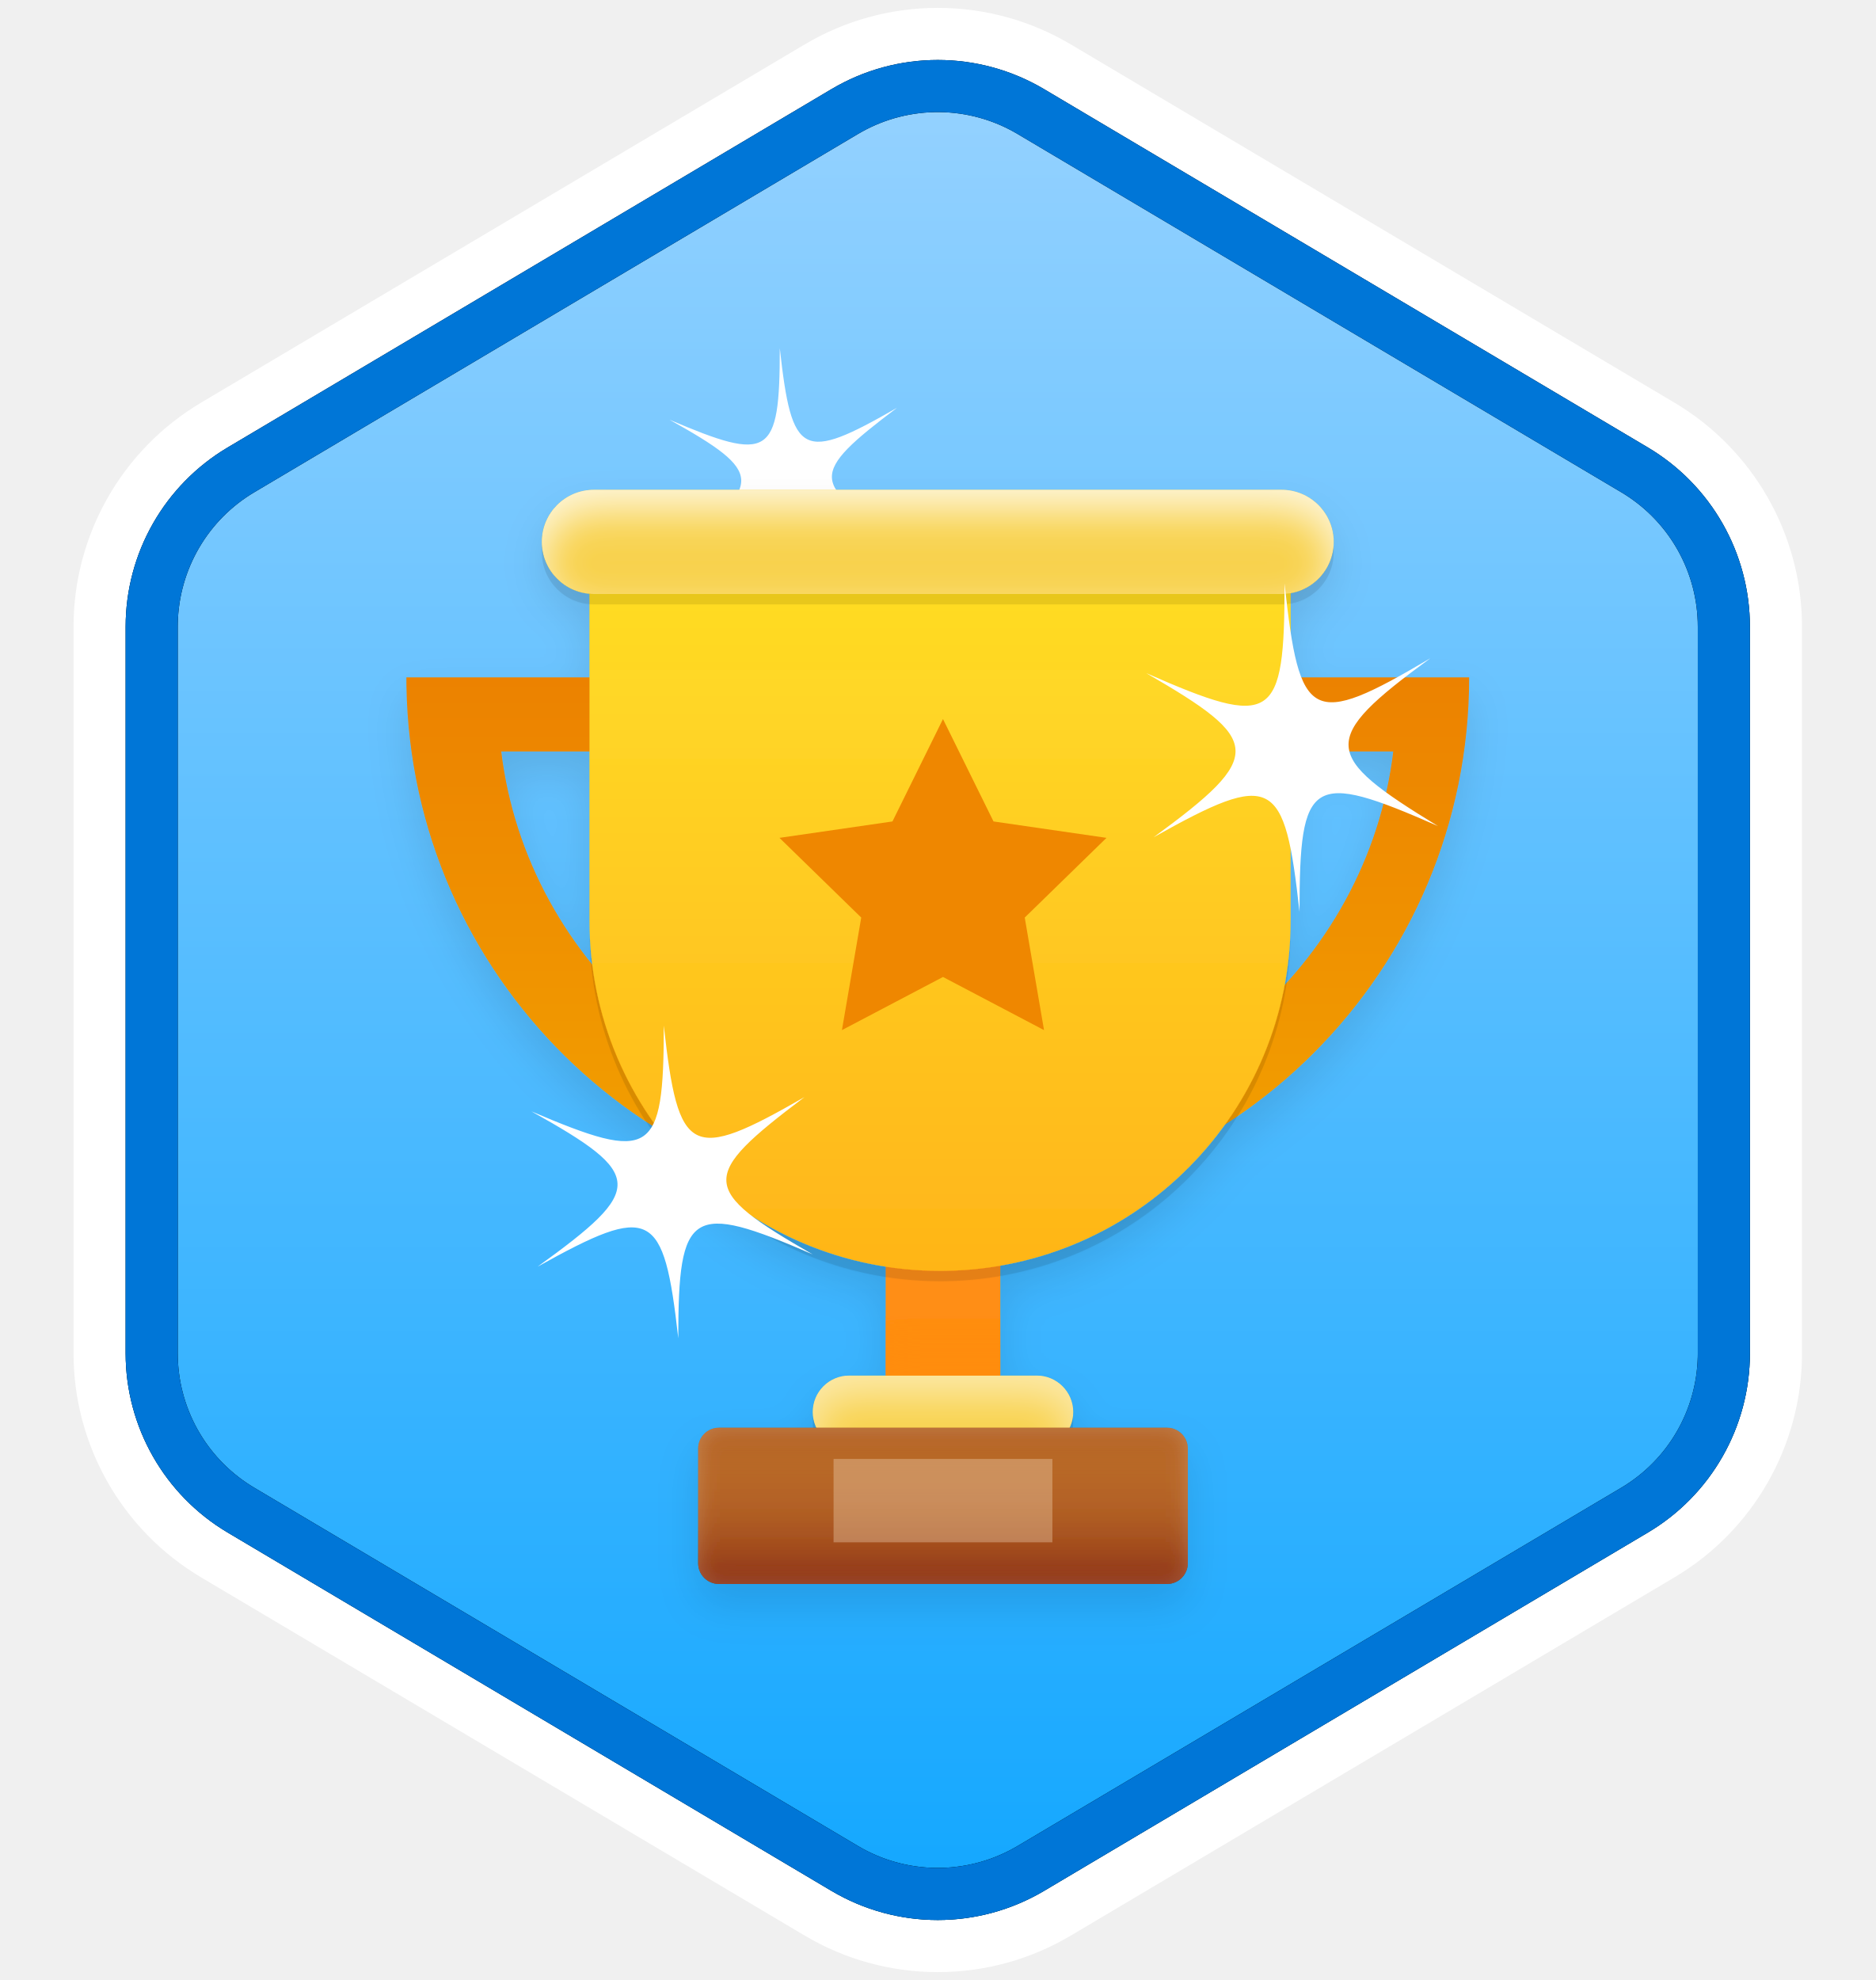
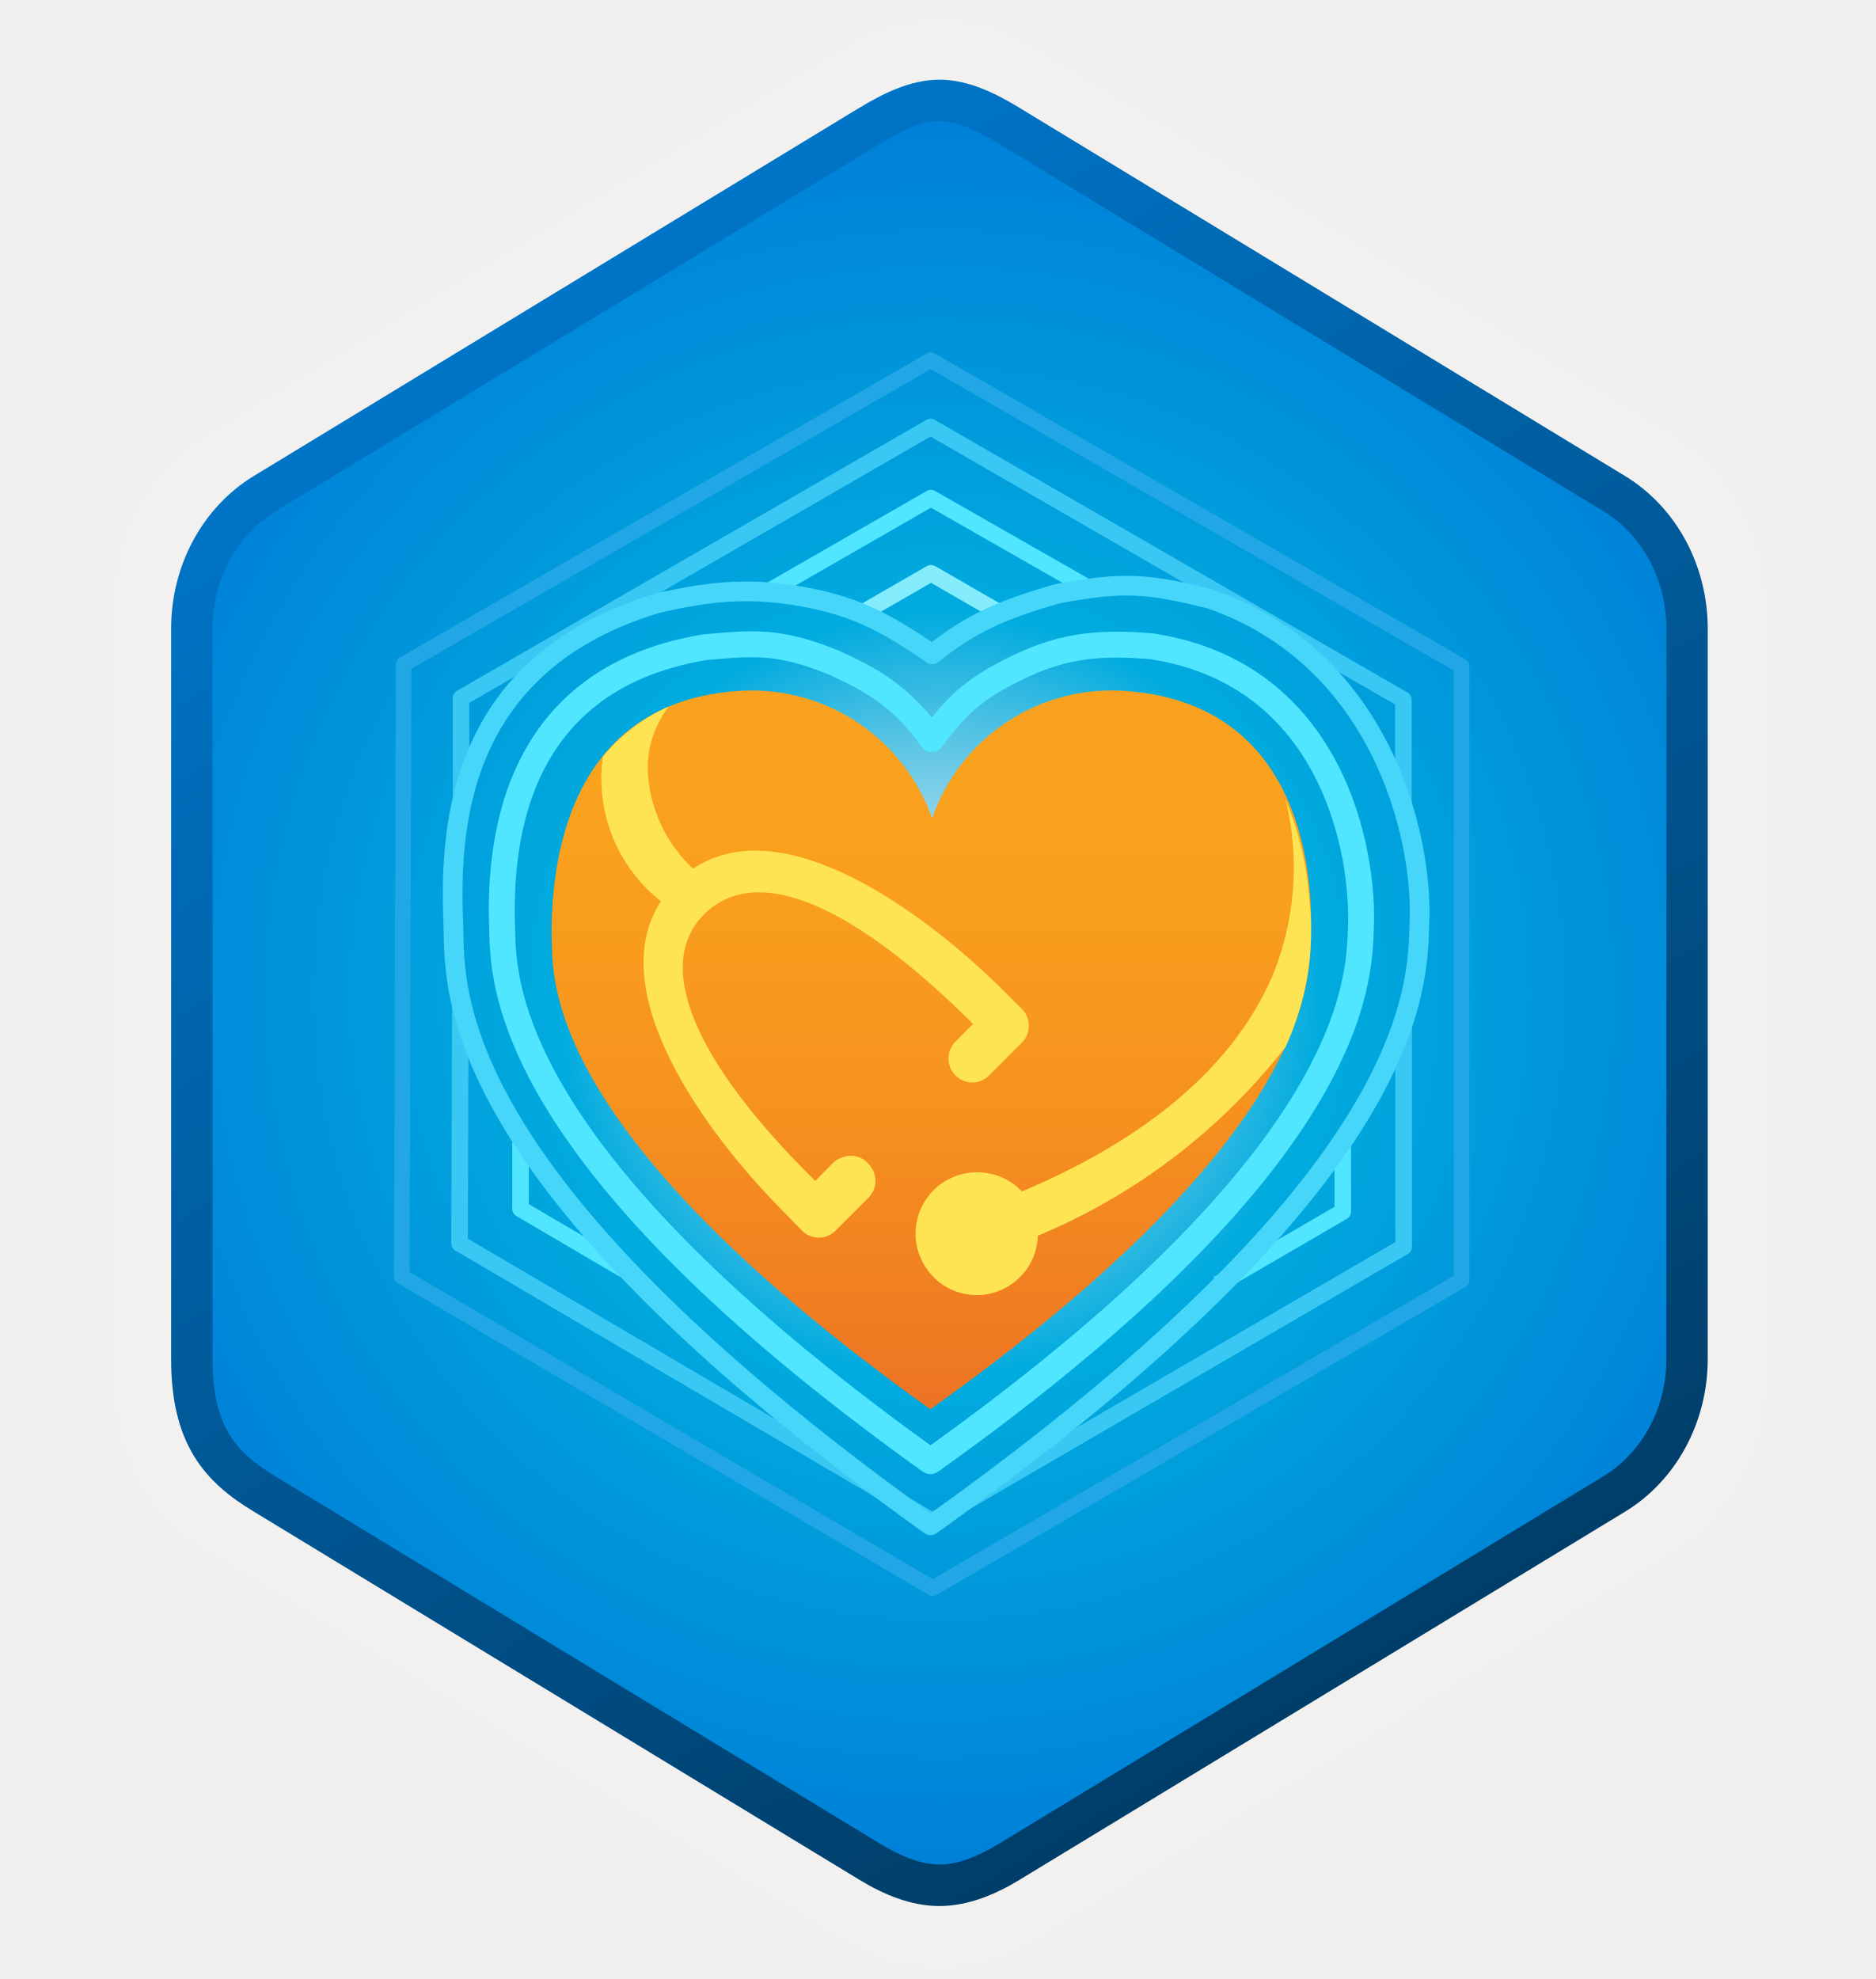
- <svg xmlns="http://www.w3.org/2000/svg" xmlns:xlink="http://www.w3.org/1999/xlink" width="180px" height="190px" viewBox="0 0 180 190" version="1.1">
+ <svg xmlns="http://www.w3.org/2000/svg" width="181" height="191" viewBox="0 0 181 191" fill="none">
+   <path d="M90.676 189.94C93.736 189.94 96.746 189.09 99.406 187.47L161.376 149.81C166.916 146.44 170.346 140.11 170.346 133.27V58.559C170.346 51.739 166.916 45.4 161.376 42.02L99.406 4.36C94.076 1.12 87.256 1.14 81.956 4.36L19.986 42.039C14.446 45.41 10.996 51.739 10.996 58.58V133.28C10.996 139.04 13.446 144.46 17.546 148.03V148.06L81.956 187.49C84.596 189.09 87.616 189.94 90.676 189.94ZM91.326 8.89C93.276 8.89 95.756 10.1 97.466 11.149L158.226 48.34C161.976 50.62 164.096 57.219 164.096 61.969L163.466 133.27C163.466 138.02 160.266 142.29 156.516 144.57L96.116 180.95C92.686 183.04 89.896 183.04 86.456 180.95L25.246 144.48C21.496 142.2 18.476 138 18.476 133.27V59.63C18.476 54.889 21.206 49.999 24.976 47.709L85.556 11.149C87.256 10.11 89.376 8.89 91.326 8.89Z" fill="#F2F1F0" />
+   <path fill-rule="evenodd" clip-rule="evenodd" d="M98.576 12.469C96.126 10.969 93.406 10.219 90.676 10.219C87.946 10.219 85.226 10.979 82.776 12.469L26.646 46.799C21.626 49.869 18.516 55.619 18.516 61.869V129.969C18.516 136.199 21.616 141.969 26.646 145.039L82.776 179.369C85.226 180.869 87.946 181.619 90.676 181.619C93.406 181.619 96.126 180.879 98.576 179.369L154.706 145.039C159.726 141.969 162.836 136.199 162.836 129.969V61.869C162.836 55.639 159.736 49.889 154.706 46.799L98.576 12.469Z" fill="url(#paint0_radial_1127_970)" />
+   <path fill-rule="evenodd" clip-rule="evenodd" d="M90.676 11.69C92.356 11.69 94.246 12.559 96.306 13.809L154.776 49.349C158.426 51.569 160.836 55.84 160.836 60.669V131.149C160.836 135.969 158.426 140.249 154.776 142.469L96.316 178.009C94.356 179.199 92.436 179.949 90.686 179.949C88.936 179.949 87.016 179.199 85.056 178.009L26.576 142.479C24.566 141.249 23.116 140.049 22.136 138.439C21.156 136.839 20.516 134.619 20.516 131.159V60.679C20.516 55.849 22.926 51.58 26.576 49.359L85.036 13.819C87.126 12.569 88.986 11.69 90.676 11.69ZM98.386 181.439L156.846 145.899C161.766 142.909 164.826 137.289 164.826 131.159V60.679C164.826 54.55 161.766 48.929 156.846 45.94L98.386 10.399C96.276 9.119 93.566 7.689 90.676 7.689C87.776 7.689 85.066 9.129 82.976 10.389H82.966L24.496 45.94C19.576 48.929 16.516 54.55 16.516 60.679V131.159C16.516 135.119 17.256 138.109 18.716 140.519C20.176 142.919 22.236 144.519 24.496 145.889L82.956 181.429C85.176 182.779 87.846 183.959 90.666 183.959C93.486 183.959 96.166 182.789 98.386 181.439Z" fill="url(#paint1_linear_1127_970)" />
+   <path d="M135.476 98.964V120.335L90.001 146.81L44.356 120.007L44.427 96.781" stroke="#39C7F3" stroke-width="1.6" stroke-linejoin="round" />
+   <path d="M44.498 77.132V67.369L89.814 41.214L135.45 67.529V78.392" stroke="#39C7F3" stroke-width="1.6" stroke-linejoin="round" />
+   <path d="M129.601 109.641V116.936L117.522 123.965" stroke="#50E6FF" stroke-width="1.6" stroke-linejoin="round" />
+   <path d="M74.416 56.95L89.85 48.075L104.937 56.693" stroke="#50E6FF" stroke-width="1.6" stroke-linejoin="round" />
+   <path d="M60.242 122.546L50.24 116.671V110.263" stroke="#50E6FF" stroke-width="1.6" stroke-linejoin="round" />
+   <path d="M83.353 59.08L89.859 55.326L96.657 59.249" stroke="#84ECFD" stroke-width="1.6" stroke-linejoin="round" />
+   <path d="M108.833 66.703C104.77 66.361 100.709 67.383 97.292 69.608C93.875 71.832 91.297 75.132 89.965 78.986C88.612 75.13 86.017 71.832 82.588 69.609C79.159 67.386 75.089 66.364 71.017 66.703C53.977 68.034 53.045 84.906 53.267 91.358C53.382 95.973 54.287 110.519 89.486 135.795L89.796 136.008L90.107 135.795C125.474 110.519 126.38 95.716 126.495 90.932C126.832 84.648 125.874 68.034 108.833 66.703Z" fill="url(#paint2_linear_1127_970)" />
+   <path d="M111.141 62.373C106.482 61.991 102.976 62.222 98.814 64.147C94.651 66.073 92.521 67.698 89.938 71.328C86.974 67.112 83.877 65.514 80.584 63.997C75.144 61.751 72.659 62.062 67.999 62.47C48.82 65.665 48.181 82.581 48.474 89.983C48.616 95.264 49.175 111.86 89.45 140.775L89.805 141.024L90.16 140.775C130.622 111.86 131.181 95.051 131.35 89.575C131.669 82.368 128.731 65.062 111.141 62.373Z" stroke="#50E6FF" stroke-width="2.5" stroke-linejoin="round" />
+   <path d="M116.821 57.81C110.884 56.337 108.549 56.08 102.062 57.305C96.586 58.876 93.693 60.189 89.974 63.153C85.474 60.038 82.732 58.716 78.676 57.828C72.739 56.541 68.479 57.056 63.411 58.228C43.531 64.218 43.415 80.894 43.761 89.432C43.921 95.547 42.803 113.475 89.406 146.934L89.814 147.218L90.222 146.934C137.047 113.475 136.817 95.299 137.003 88.962C137.349 80.628 133.249 63.491 116.821 57.81Z" stroke="#45D6F9" stroke-width="1.9" stroke-linejoin="round" />
+   <path d="M124.072 77.132C125.493 82.878 125.023 88.928 122.732 94.385C118.925 103.003 110.671 109.908 98.627 114.993C98.082 114.401 97.416 113.932 96.675 113.618C95.927 113.302 95.125 113.14 94.314 113.138C93.148 113.138 92.007 113.477 91.03 114.115C90.061 114.754 89.302 115.665 88.847 116.733C88.39 117.807 88.257 118.992 88.465 120.141C88.685 121.286 89.231 122.342 90.036 123.185C90.838 124.027 91.873 124.608 93.009 124.854C94.143 125.114 95.329 125.021 96.408 124.587C97.491 124.171 98.427 123.442 99.096 122.495C99.766 121.547 100.14 120.422 100.171 119.262C109.573 115.351 117.806 109.078 124.072 101.051C126.108 96.659 126.911 91.797 126.397 86.984C126.168 83.594 125.382 80.266 124.072 77.132Z" fill="#FEE452" />
+   <path d="M80.371 112.26L78.685 113.973C66.828 102.284 63.065 93.001 68.035 88.173C73.005 83.345 82.155 87.099 93.915 98.823L92.219 100.536C92.005 100.745 91.836 100.996 91.722 101.273C91.604 101.553 91.547 101.856 91.554 102.16C91.542 102.465 91.599 102.768 91.722 103.048C91.836 103.327 92.005 103.581 92.219 103.793C92.428 104.007 92.679 104.176 92.956 104.29C93.237 104.41 93.538 104.473 93.843 104.476C94.149 104.481 94.453 104.417 94.731 104.29C95.009 104.178 95.26 104.009 95.468 103.793L98.663 100.598C99.072 100.169 99.301 99.598 99.301 99.005C99.301 98.412 99.072 97.841 98.663 97.412L97.065 95.814C89.078 87.827 75.499 78.064 66.89 83.842C64.465 81.572 62.935 78.508 62.577 75.206C62.296 72.698 63.006 70.179 64.556 68.186C62.077 69.28 59.89 70.944 58.175 73.041C57.82 75.656 58.147 78.319 59.124 80.771C60.111 83.214 61.721 85.356 63.792 86.984C58.175 95.601 67.84 109.171 75.836 117.159L77.433 118.801C77.859 119.217 78.431 119.449 79.027 119.449C79.622 119.449 80.194 119.217 80.62 118.801L83.859 115.561C84.269 115.132 84.497 114.562 84.497 113.968C84.497 113.375 84.269 112.805 83.859 112.375C83.657 112.128 83.407 111.925 83.122 111.781C82.844 111.648 82.543 111.566 82.235 111.541C81.916 111.53 81.598 111.587 81.303 111.71C80.946 111.8 80.623 111.991 80.371 112.26Z" fill="#FEE452" />
+   <path d="M89.832 34.754L141.068 64.29V123.558L90.018 153.28L38.774 123.194L38.96 64.112L89.832 34.754Z" stroke="#22A7E6" stroke-width="1.5" stroke-linejoin="round" />
  <defs>
-     <path d="M100.206,6.556 L158.148,40.938 C164.22,44.541 167.942,51.078 167.942,58.138 L167.942,127.862 C167.942,134.922 164.22,141.459 158.148,145.062 L100.206,179.444 C93.914,183.177 86.086,183.177 79.794,179.444 L21.852,145.062 C15.78,141.459 12.058,134.922 12.058,127.862 L12.058,58.138 C12.058,51.078 15.78,44.541 21.852,40.938 L79.794,6.556 C86.086,2.823 93.914,2.823 100.206,6.556 Z" id="path-1" />
-     <linearGradient x1="50%" y1="0%" x2="50%" y2="100%" id="linearGradient-3">
-       <stop stop-color="#99D3FF" offset="0%" />
-       <stop stop-color="#0FA6FF" offset="100%" />
+     <radialGradient id="paint0_radial_1127_970" cx="0" cy="0" r="1" gradientUnits="userSpaceOnUse" gradientTransform="translate(90.6757 95.919) rotate(90) scale(85.6998 85.6998)">
+       <stop offset="0.042" stop-color="#F0F0F0" />
+       <stop offset="0.427" stop-color="#00ABDE" />
+       <stop offset="1" stop-color="#007ED8" />
+     </radialGradient>
+     <linearGradient id="paint1_linear_1127_970" x1="36.795" y1="5.011" x2="203.473" y2="287.341" gradientUnits="userSpaceOnUse">
+       <stop stop-color="#007ED8" />
+       <stop offset="0.707" stop-color="#002D4C" />
    </linearGradient>
-     <path d="M88.206,3.056 L146.148,37.438 C152.22,41.041 155.942,47.578 155.942,54.638 L155.942,124.362 C155.942,131.422 152.22,137.959 146.148,141.562 L88.206,175.944 C81.914,179.677 74.086,179.677 67.794,175.944 L9.852,141.562 C3.78,137.959 0.058,131.422 0.058,124.362 L0.058,54.638 C0.058,47.578 3.78,41.041 9.852,37.438 L67.794,3.056 C74.086,-0.677 81.914,-0.677 88.206,3.056 Z M85.655,7.356 C81.043,4.62 75.331,4.557 70.669,7.17 L70.345,7.356 L12.403,41.738 C7.951,44.38 5.183,49.126 5.062,54.286 L5.058,54.638 L5.058,124.362 C5.058,129.539 7.727,134.341 12.102,137.078 L12.403,137.262 L70.345,171.644 C74.957,174.38 80.669,174.443 85.331,171.83 L85.655,171.644 L143.597,137.262 C148.049,134.62 150.817,129.874 150.938,124.714 L150.942,124.362 L150.942,54.638 C150.942,49.461 148.273,44.659 143.898,41.922 L143.597,41.738 L85.655,7.356 Z" id="path-4" />
-     <filter x="-11.7%" y="-11.4%" width="123.3%" height="122.9%" filterUnits="objectBoundingBox" id="filter-6">
-       <feOffset dx="0" dy="2" in="SourceAlpha" result="shadowOffsetOuter1" />
-       <feGaussianBlur stdDeviation="2" in="shadowOffsetOuter1" result="shadowBlurOuter1" />
-       <feColorMatrix values="0 0 0 0 0   0 0 0 0 0   0 0 0 0 0  0 0 0 0.1 0" type="matrix" in="shadowBlurOuter1" result="shadowMatrixOuter1" />
-       <feMerge>
-         <feMergeNode in="shadowMatrixOuter1" />
-         <feMergeNode in="SourceGraphic" />
-       </feMerge>
-     </filter>
-     <linearGradient x1="50%" y1="0%" x2="50%" y2="88.35%" id="linearGradient-7">
-       <stop stop-color="#EC8200" offset="0%" />
-       <stop stop-color="#F29E00" offset="100%" />
+     <linearGradient id="paint2_linear_1127_970" x1="89.939" y1="136.008" x2="89.939" y2="66.632" gradientUnits="userSpaceOnUse">
+       <stop stop-color="#ED7323" />
+       <stop offset="0.13" stop-color="#F07D22" />
+       <stop offset="0.43" stop-color="#F6921E" />
+       <stop offset="0.72" stop-color="#F99F1D" />
+       <stop offset="1" stop-color="#FAA21F" />
    </linearGradient>
-     <rect id="path-8" x="0" y="0" width="11" height="25" />
-     <filter x="-44.9%" y="-116.6%" width="189.8%" height="333.1%" filterUnits="objectBoundingBox" id="filter-10">
-       <feGaussianBlur stdDeviation="4" in="SourceGraphic" />
-     </filter>
-     <filter x="-3.7%" y="-3.4%" width="107.4%" height="106.8%" filterUnits="objectBoundingBox" id="filter-11">
-       <feOffset dx="0" dy="1" in="SourceAlpha" result="shadowOffsetOuter1" />
-       <feColorMatrix values="0 0 0 0 0   0 0 0 0 0   0 0 0 0 0  0 0 0 0.1 0" type="matrix" in="shadowOffsetOuter1" result="shadowMatrixOuter1" />
-       <feMerge>
-         <feMergeNode in="shadowMatrixOuter1" />
-         <feMergeNode in="SourceGraphic" />
-       </feMerge>
-     </filter>
-     <linearGradient x1="50%" y1="2.046%" x2="50%" y2="100%" id="linearGradient-12">
-       <stop stop-color="#FFE02A" offset="0%" />
-       <stop stop-color="#FFB518" offset="100%" />
-     </linearGradient>
-     <path d="M67.865,1.182 L67.865,39.308 C67.865,57.702 53.105,72.649 34.776,72.946 L34.219,72.95 C15.637,72.95 0.573,57.89 0.573,39.308 L0.573,1.182 L0.577,0.658 L67.861,0.658 C67.863,0.832 67.865,1.007 67.865,1.182 Z" id="path-13" />
-     <filter x="-28.6%" y="-116.2%" width="157.1%" height="332.5%" filterUnits="objectBoundingBox" id="filter-15">
-       <feGaussianBlur stdDeviation="8" in="SourceGraphic" />
-     </filter>
-     <path d="M13.871,5 C13.871,2.239 16.104,0 18.872,0 L84.87,0 C87.632,0 89.871,2.244 89.871,5 L89.871,5 C89.871,7.761 87.638,10 84.87,10 L18.872,10 C16.11,10 13.871,7.756 13.871,5 L13.871,5 Z" id="path-16" />
-     <filter x="-0.7%" y="-5.0%" width="101.3%" height="120.0%" filterUnits="objectBoundingBox" id="filter-17">
-       <feOffset dx="0" dy="1" in="SourceAlpha" result="shadowOffsetOuter1" />
-       <feColorMatrix values="0 0 0 0 0   0 0 0 0 0   0 0 0 0 0  0 0 0 0.09 0" type="matrix" in="shadowOffsetOuter1" />
-     </filter>
-     <filter x="-3.9%" y="-30.0%" width="107.9%" height="170.0%" filterUnits="objectBoundingBox" id="filter-18">
-       <feGaussianBlur stdDeviation="2" in="SourceAlpha" result="shadowBlurInner1" />
-       <feOffset dx="0" dy="2" in="shadowBlurInner1" result="shadowOffsetInner1" />
-       <feComposite in="shadowOffsetInner1" in2="SourceAlpha" operator="arithmetic" k2="-1" k3="1" result="shadowInnerInner1" />
-       <feColorMatrix values="0 0 0 0 1   0 0 0 0 1   0 0 0 0 1  0 0 0 0.792 0" type="matrix" in="shadowInnerInner1" />
-     </filter>
-     <path d="M39.871,88.5 C39.871,86.567 41.435,85 43.373,85 L61.369,85 C63.303,85 64.871,86.571 64.871,88.5 L64.871,88.5 C64.871,90.433 63.307,92 61.369,92 L43.373,92 C41.439,92 39.871,90.429 39.871,88.5 L39.871,88.5 Z" id="path-19" />
-     <filter x="-2.0%" y="-7.1%" width="104.0%" height="128.6%" filterUnits="objectBoundingBox" id="filter-20">
-       <feOffset dx="0" dy="1" in="SourceAlpha" result="shadowOffsetOuter1" />
-       <feColorMatrix values="0 0 0 0 0   0 0 0 0 0   0 0 0 0 0  0 0 0 0.09 0" type="matrix" in="shadowOffsetOuter1" />
-     </filter>
-     <filter x="-12.0%" y="-42.9%" width="124.0%" height="200.0%" filterUnits="objectBoundingBox" id="filter-21">
-       <feGaussianBlur stdDeviation="2" in="SourceAlpha" result="shadowBlurInner1" />
-       <feOffset dx="0" dy="2" in="shadowBlurInner1" result="shadowOffsetInner1" />
-       <feComposite in="shadowOffsetInner1" in2="SourceAlpha" operator="arithmetic" k2="-1" k3="1" result="shadowInnerInner1" />
-       <feColorMatrix values="0 0 0 0 1   0 0 0 0 1   0 0 0 0 1  0 0 0 0.521 0" type="matrix" in="shadowInnerInner1" />
-     </filter>
-     <linearGradient x1="50%" y1="0%" x2="50%" y2="100%" id="linearGradient-22">
-       <stop stop-color="#FFFFFF" stop-opacity="0.028" offset="0%" />
-       <stop stop-color="#000000" stop-opacity="0.5" offset="100%" />
-     </linearGradient>
-     <rect id="path-23" x="28.871" y="90" width="47" height="15" rx="2" />
-     <filter x="-2.1%" y="-6.7%" width="104.3%" height="113.3%" filterUnits="objectBoundingBox" id="filter-24">
-       <feGaussianBlur stdDeviation="1" in="SourceAlpha" result="shadowBlurInner1" />
-       <feOffset dx="0" dy="0" in="shadowBlurInner1" result="shadowOffsetInner1" />
-       <feComposite in="shadowOffsetInner1" in2="SourceAlpha" operator="arithmetic" k2="-1" k3="1" result="shadowInnerInner1" />
-       <feColorMatrix values="0 0 0 0 1   0 0 0 0 1   0 0 0 0 1  0 0 0 0.197 0" type="matrix" in="shadowInnerInner1" />
-     </filter>
  </defs>
-   <g id="Badges" stroke="none" stroke-width="1" fill="none" fill-rule="evenodd">
-     <g id="Generic-Trophy-and-Badge" transform="translate(-120, -35)">
-       <g id="Generic-Trophy-and-Badge/generic-trophy" transform="translate(158, 68)">
-         <g id="Trophy-Plates/Hex" transform="translate(2, 12)">
-           <g id="BG" transform="translate(-40, -43)">
-             <mask id="mask-2" fill="white">
-               <use xlink:href="#path-1" />
-             </mask>
-             <path stroke="#FFFFFF" stroke-width="5" d="M101.482,4.406 C97.943,2.306 93.971,1.256 90,1.256 C86.029,1.256 82.057,2.306 78.518,4.406 L20.576,38.788 C13.745,42.842 9.558,50.196 9.558,58.138 L9.558,127.862 C9.558,135.804 13.745,143.158 20.576,147.212 L78.518,181.594 C82.057,183.694 86.029,184.744 90,184.744 C93.971,184.744 97.943,183.694 101.482,181.594 L159.424,147.212 C166.255,143.158 170.442,135.804 170.442,127.862 L170.442,58.138 C170.442,50.196 166.255,42.842 159.424,38.788 L101.482,4.406 Z" />
-             <g id="Colors/Microsoft-365/BG-Gradient-1" mask="url(#mask-2)" fill="url(#linearGradient-3)">
-               <g transform="translate(0, 0.5)" id="Rectangle">
-                 <rect x="0" y="0" width="180" height="185" />
-               </g>
-             </g>
-           </g>
-           <g id="Border" transform="translate(-28, -39.5)">
-             <mask id="mask-5" fill="white">
-               <use xlink:href="#path-4" />
-             </mask>
-             <use fill="#000000" fill-rule="nonzero" xlink:href="#path-4" />
-             <g id="Colors/Microsoft-365/Border" mask="url(#mask-5)" fill="#0076D7">
-               <g transform="translate(-12, -3)" id="Microsoft-365/Border">
-                 <rect x="0" y="0" width="180" height="185" />
-               </g>
-             </g>
-           </g>
-         </g>
-         <path d="M37.996,25.412 C36.837,15.117 35.845,14.628 26.746,19.692 C35.348,13.483 35.348,12.339 26.25,7.274 C35.846,11.359 36.839,10.868 36.839,0.412 C37.997,10.87 38.989,11.359 48.088,6.131 C39.651,12.504 39.651,13.484 48.75,18.713 C38.989,14.464 37.997,15.119 37.997,25.411 L37.996,25.412 Z" id="Spark" fill="#FFFFFF" />
-         <path d="M67.996,65.412 C66.837,55.117 65.845,54.628 56.746,59.692 C65.348,53.483 65.348,52.339 56.25,47.274 C65.846,51.359 66.839,50.868 66.839,40.412 C67.997,50.87 68.989,51.359 78.088,46.131 C69.651,52.504 69.651,53.484 78.75,58.713 C68.989,54.464 67.997,55.119 67.997,65.411 L67.996,65.412 Z" id="Spark" fill="#FFFFFF" />
-         <g id="Group" transform="translate(0.129032, 14)">
-           <g id="Trophy" filter="url(#filter-6)">
-             <path d="M102.871,18 C102.871,46.167 80.037,69 51.871,69 C23.986,69 1.328,46.621 0.878,18.843 L0.871,18 L102.871,18 Z M95.585,25.108 L9.978,25.108 C12.456,45.616 30.675,61.538 52.782,61.538 C74.889,61.538 93.107,45.616 95.585,25.108 L95.585,25.108 Z" id="Combined-Shape" fill="url(#linearGradient-7)" />
-             <g id="Rectangle-46" transform="translate(46.87097, 70)">
-               <mask id="mask-9" fill="white">
-                 <use xlink:href="#path-8" />
-               </mask>
-               <use id="Mask" fill="#FF8E16" xlink:href="#path-8" />
-               <rect fill="#F07D42" style="mix-blend-mode: overlay;" filter="url(#filter-10)" mask="url(#mask-9)" x="-6.286" y="10.294" width="26.714" height="10.294" />
-             </g>
-             <g id="Rectangle-44" filter="url(#filter-11)" transform="translate(17.87097, 2)">
-               <mask id="mask-14" fill="white">
-                 <use xlink:href="#path-13" />
-               </mask>
-               <use id="Mask" fill="url(#linearGradient-12)" xlink:href="#path-13" />
-               <rect fill="#D2691B" style="mix-blend-mode: overlay;" opacity="0.3" filter="url(#filter-15)" mask="url(#mask-14)" x="-6.112" y="-7.374" width="84.045" height="20.646" />
-             </g>
-             <g id="Rectangle-43">
-               <use fill="black" fill-opacity="1" filter="url(#filter-17)" xlink:href="#path-16" />
-               <use fill="#F8D24E" fill-rule="evenodd" xlink:href="#path-16" />
-               <use fill="black" fill-opacity="1" filter="url(#filter-18)" xlink:href="#path-16" />
-             </g>
-             <g id="Rectangle-43">
-               <use fill="black" fill-opacity="1" filter="url(#filter-20)" xlink:href="#path-19" />
-               <use fill="#F8D24E" fill-rule="evenodd" xlink:href="#path-19" />
-               <use fill="black" fill-opacity="1" filter="url(#filter-21)" xlink:href="#path-19" />
-             </g>
-             <g id="Rectangle-41">
-               <use fill="#B26025" fill-rule="evenodd" xlink:href="#path-23" />
-               <use fill="url(#linearGradient-22)" fill-rule="evenodd" style="mix-blend-mode: overlay;" xlink:href="#path-23" />
-               <use fill="black" fill-opacity="1" filter="url(#filter-24)" xlink:href="#path-23" />
-             </g>
-             <rect id="Rectangle-45" fill="#FFF3D8" opacity="0.3" x="41.871" y="93" width="21" height="8" />
-           </g>
-           <polygon id="Star" fill="#EF8700" points="52.371 46.75 42.673 51.849 44.525 41.049 36.679 33.401 47.522 31.826 52.371 22 57.22 31.826 68.063 33.401 60.217 41.049 62.069 51.849" />
-           <path d="M26.966,81.412 C25.575,69.058 24.386,68.471 13.466,74.549 C23.789,67.098 23.789,65.725 12.871,59.647 C24.386,64.549 25.577,63.96 25.577,51.412 C26.968,63.961 28.158,64.549 39.077,58.275 C28.953,65.922 28.953,67.099 39.871,73.373 C28.157,68.275 26.967,69.06 26.967,81.411 L26.966,81.412 Z" id="Spark" fill="#FFFFFF" />
-         </g>
-         <path d="M86.719,54.5 C85.284,41.615 84.205,40.898 72.719,47.341 C83.49,39.467 83.129,38.033 72,31.59 C84.206,36.96 85.281,36.243 85.281,23 C86.716,36.243 87.795,36.96 99.281,30.159 C88.51,38.033 88.871,39.467 100,46.268 C87.794,40.898 86.719,41.616 86.719,54.5 Z" id="Spark" fill="#FFFFFF" />
-       </g>
-     </g>
-   </g>
</svg>
